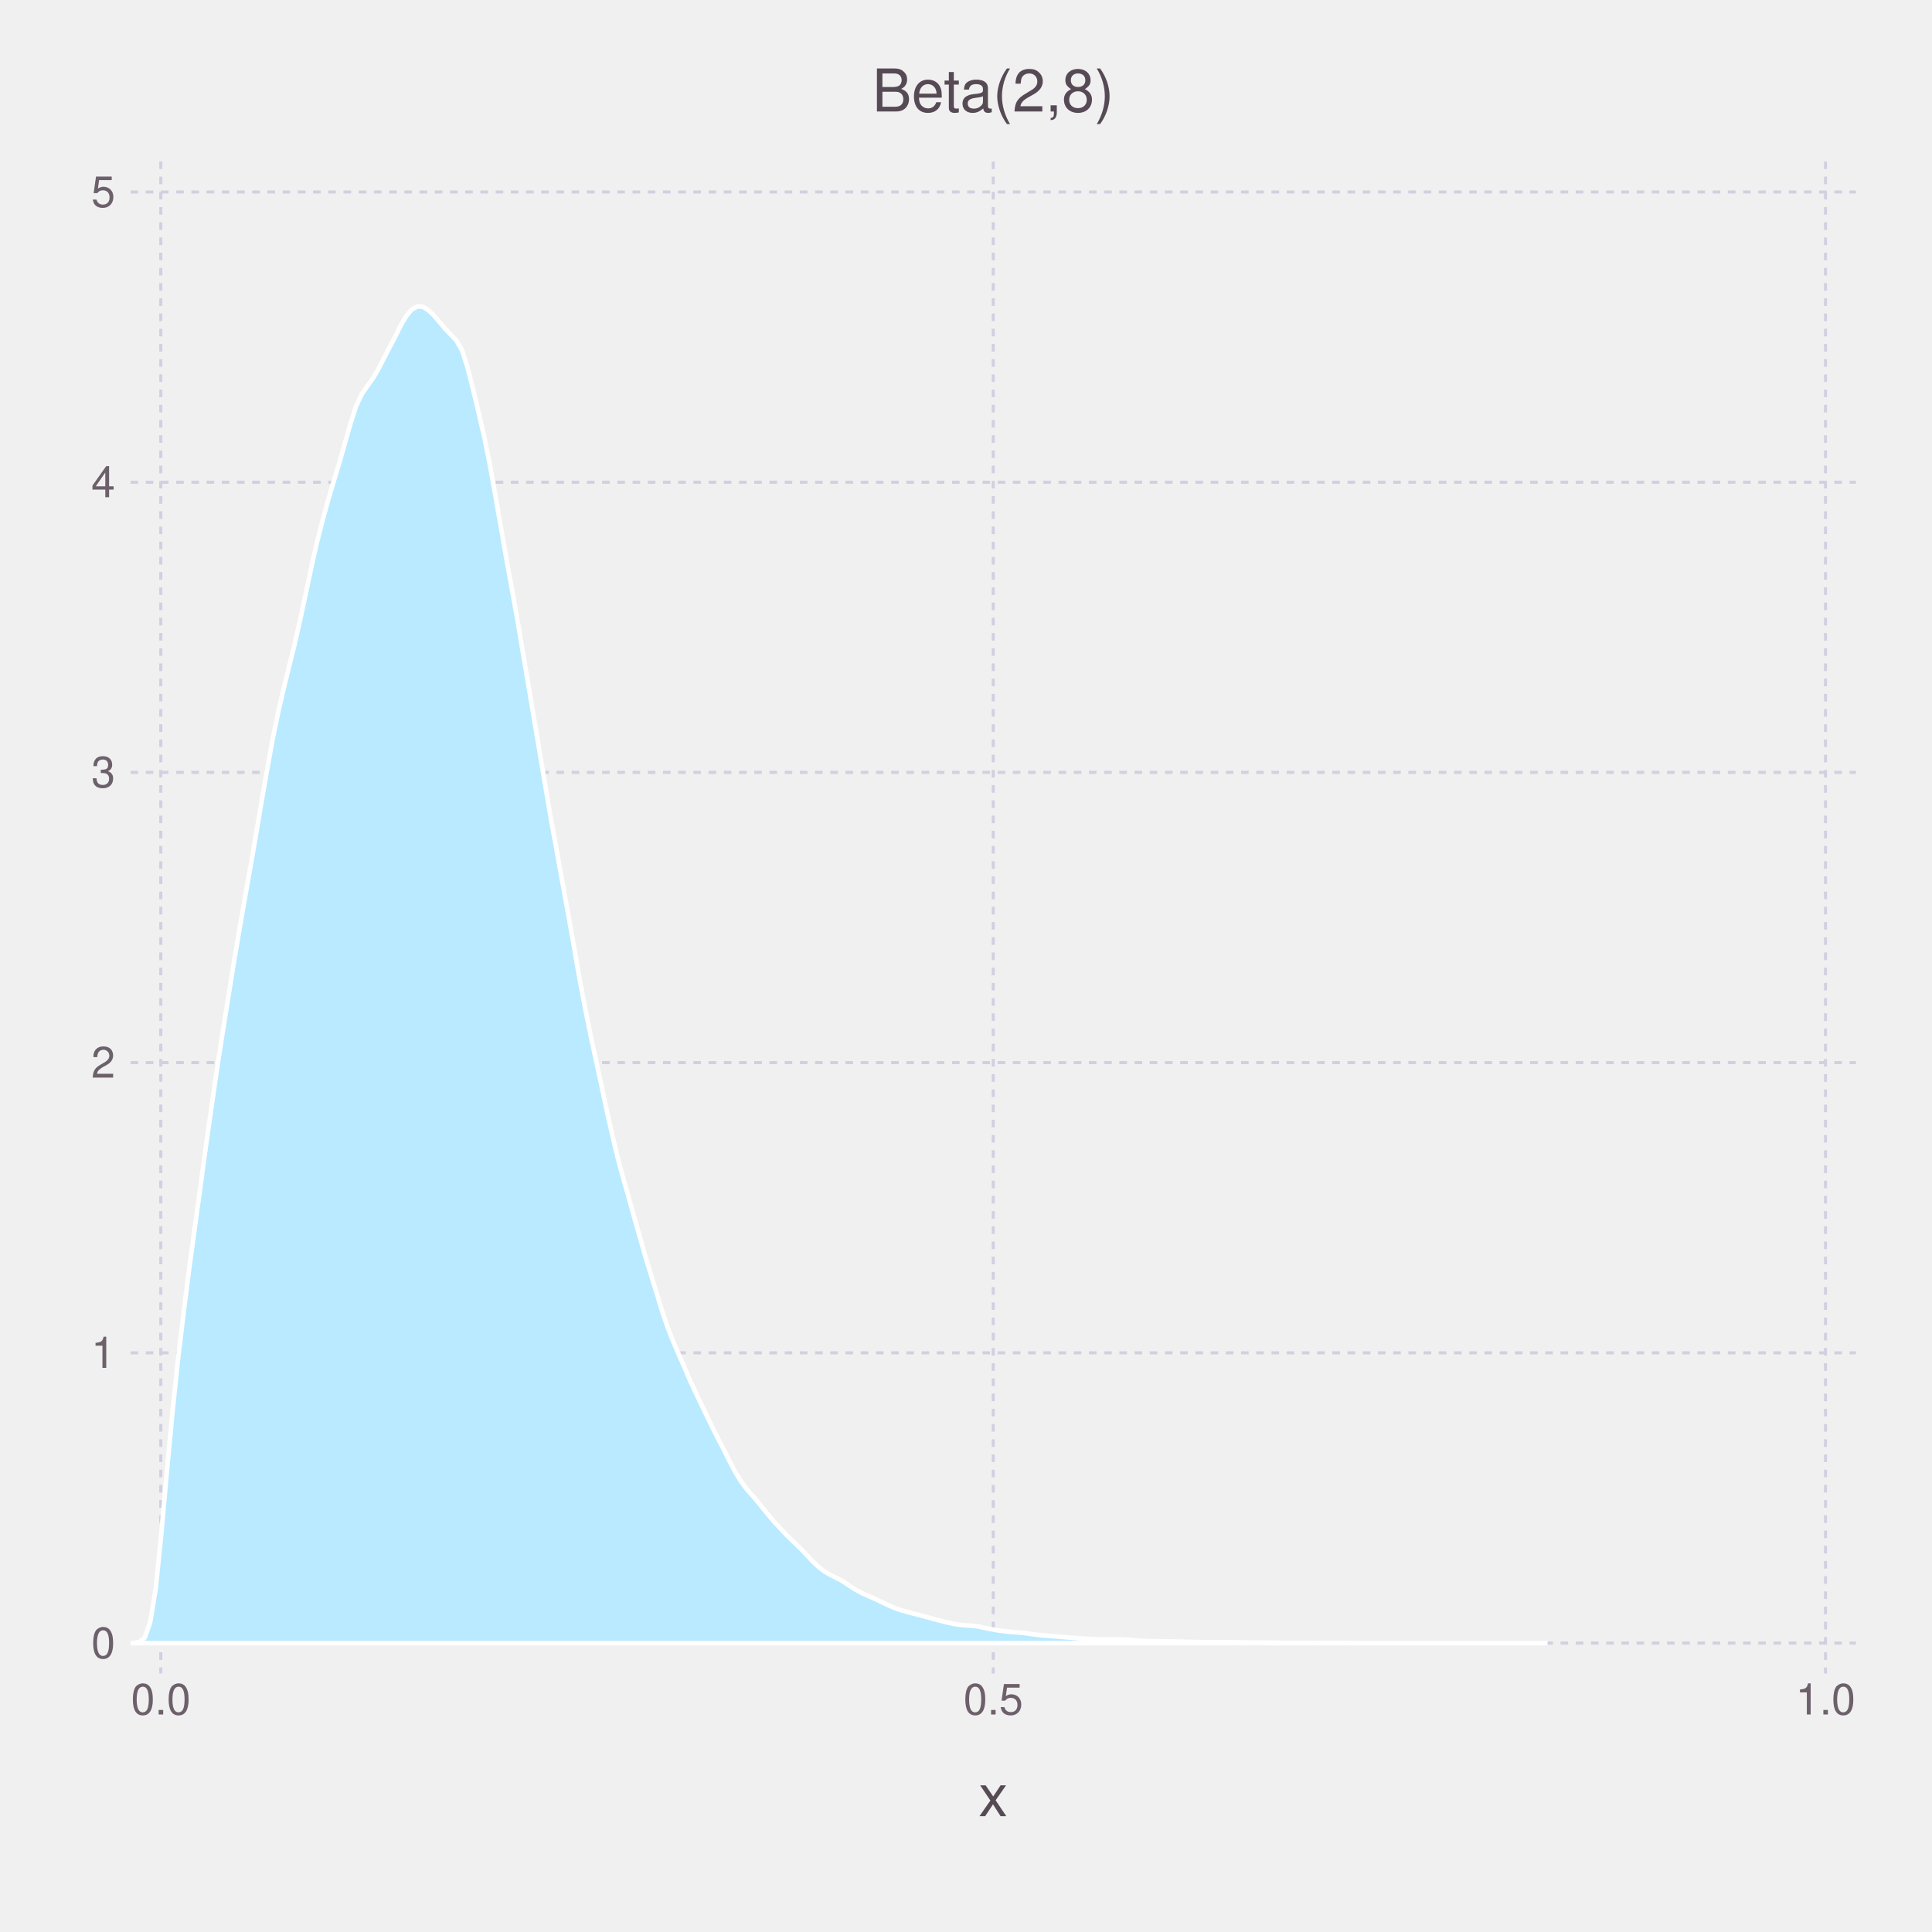
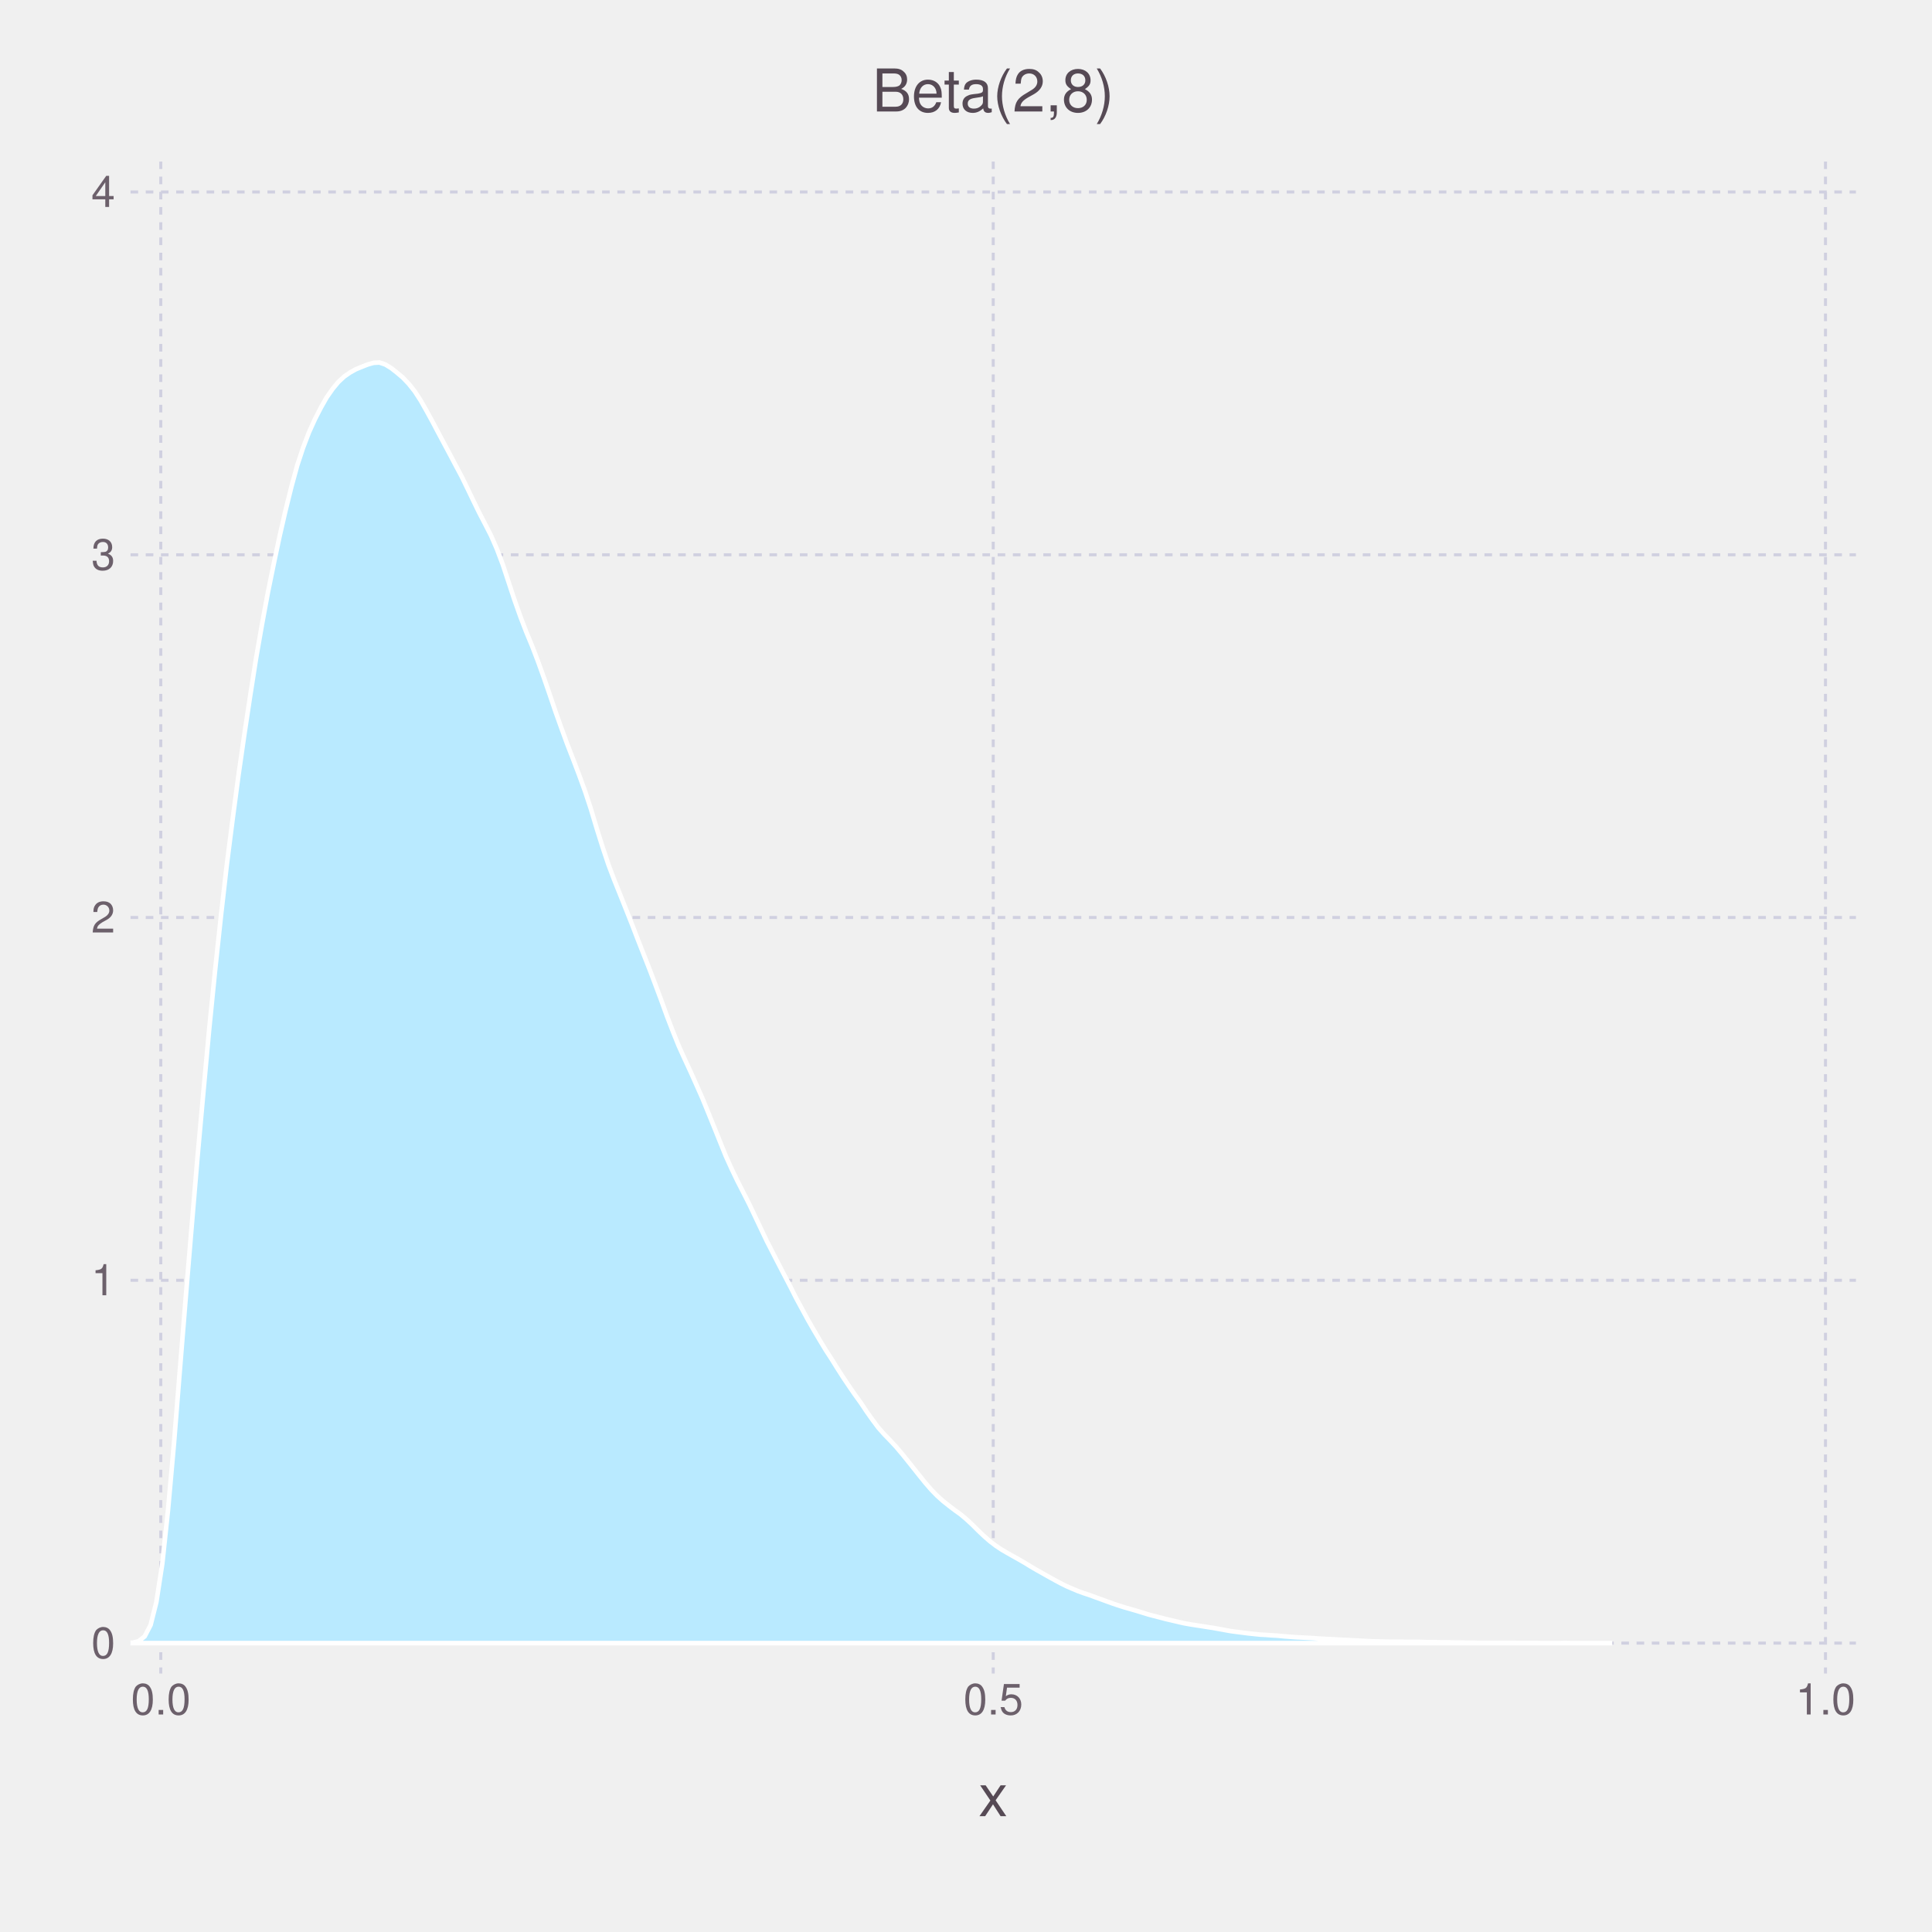
<svg xmlns="http://www.w3.org/2000/svg" version="1.2" width="127mm" height="127mm" viewBox="0 0 127 127" stroke="none" fill="#000000" stroke-width="0.3" font-size="3.88">
  <defs>
    <marker id="arrow" markerWidth="15" markerHeight="7" refX="5" refY="3.5" orient="auto" markerUnits="strokeWidth">
      <path d="M0,0 L15,3.5 L0,7 z" stroke="context-stroke" fill="context-stroke" />
    </marker>
  </defs>
-   <g class="plotroot xscalable yscalable" id="img-b78f0c34-1">
-     <g font-size="3.88" font-family="'PT Sans','Helvetica Neue','Helvetica',sans-serif" fill="#564A55" stroke="#000000" stroke-opacity="0.000" id="img-b78f0c34-2">
+   <g class="plotroot xscalable yscalable" id="img-1c38a264-1">
+     <g font-size="3.88" font-family="'PT Sans','Helvetica Neue','Helvetica',sans-serif" fill="#564A55" stroke="#000000" stroke-opacity="0.000" id="img-1c38a264-2">
      <g transform="translate(65.29,117.06)">
        <g class="primitive">
          <text text-anchor="middle" dy="0.6em">x</text>
        </g>
      </g>
    </g>
-     <g class="guide xlabels" font-size="2.82" font-family="'PT Sans Caption','Helvetica Neue','Helvetica',sans-serif" fill="#6C606B" id="img-b78f0c34-3">
+     <g class="guide xlabels" font-size="2.82" font-family="'PT Sans Caption','Helvetica Neue','Helvetica',sans-serif" fill="#6C606B" id="img-1c38a264-3">
      <g transform="translate(10.57,111.01)">
        <g class="primitive">
          <text text-anchor="middle" dy="0.6em">0.0</text>
        </g>
      </g>
      <g transform="translate(65.29,111.01)">
        <g class="primitive">
          <text text-anchor="middle" dy="0.6em">0.5</text>
        </g>
      </g>
      <g transform="translate(120,111.01)">
        <g class="primitive">
          <text text-anchor="middle" dy="0.6em">1.0</text>
        </g>
      </g>
    </g>
-     <g clip-path="url(#img-b78f0c34-4)">
-       <g id="img-b78f0c34-5">
-         <g pointer-events="visible" stroke-width="0.3" fill="#000000" fill-opacity="0.000" stroke="#000000" stroke-opacity="0.000" class="guide background" id="img-b78f0c34-6">
-           <g transform="translate(65.29,60.31)" id="img-b78f0c34-7">
+     <g clip-path="url(#img-1c38a264-4)">
+       <g id="img-1c38a264-5">
+         <g pointer-events="visible" stroke-width="0.3" fill="#000000" fill-opacity="0.000" stroke="#000000" stroke-opacity="0.000" class="guide background" id="img-1c38a264-6">
+           <g transform="translate(65.29,60.31)" id="img-1c38a264-7">
            <path d="M-56.71,-49.7 L56.71,-49.7 56.71,49.7 -56.71,49.7  z" class="primitive" />
          </g>
        </g>
-         <g class="guide ygridlines xfixed" stroke-dasharray="0.5,0.5" stroke-width="0.2" stroke="#D0D0E0" id="img-b78f0c34-8">
-           <g transform="translate(65.29,108.01)" id="img-b78f0c34-9">
+         <g class="guide ygridlines xfixed" stroke-dasharray="0.5,0.5" stroke-width="0.2" stroke="#D0D0E0" id="img-1c38a264-8">
+           <g transform="translate(65.29,108.01)" id="img-1c38a264-9">
            <path fill="none" d="M-56.71,0 L56.71,0 " class="primitive" />
          </g>
-           <g transform="translate(65.29,88.93)" id="img-b78f0c34-10">
+           <g transform="translate(65.29,84.16)" id="img-1c38a264-10">
            <path fill="none" d="M-56.71,0 L56.71,0 " class="primitive" />
          </g>
-           <g transform="translate(65.29,69.85)" id="img-b78f0c34-11">
+           <g transform="translate(65.29,60.31)" id="img-1c38a264-11">
            <path fill="none" d="M-56.71,0 L56.71,0 " class="primitive" />
          </g>
-           <g transform="translate(65.29,50.77)" id="img-b78f0c34-12">
+           <g transform="translate(65.29,36.47)" id="img-1c38a264-12">
            <path fill="none" d="M-56.71,0 L56.71,0 " class="primitive" />
          </g>
-           <g transform="translate(65.29,31.7)" id="img-b78f0c34-13">
-             <path fill="none" d="M-56.71,0 L56.71,0 " class="primitive" />
-           </g>
-           <g transform="translate(65.29,12.62)" id="img-b78f0c34-14">
+           <g transform="translate(65.29,12.62)" id="img-1c38a264-13">
            <path fill="none" d="M-56.71,0 L56.71,0 " class="primitive" />
          </g>
        </g>
-         <g class="guide xgridlines yfixed" stroke-dasharray="0.5,0.5" stroke-width="0.2" stroke="#D0D0E0" id="img-b78f0c34-15">
-           <g transform="translate(10.57,60.31)" id="img-b78f0c34-16">
+         <g class="guide xgridlines yfixed" stroke-dasharray="0.5,0.5" stroke-width="0.2" stroke="#D0D0E0" id="img-1c38a264-14">
+           <g transform="translate(10.57,60.31)" id="img-1c38a264-15">
            <path fill="none" d="M0,-49.7 L0,49.7 " class="primitive" />
          </g>
-           <g transform="translate(65.29,60.31)" id="img-b78f0c34-17">
+           <g transform="translate(65.29,60.31)" id="img-1c38a264-16">
            <path fill="none" d="M0,-49.7 L0,49.7 " class="primitive" />
          </g>
-           <g transform="translate(120,60.31)" id="img-b78f0c34-18">
+           <g transform="translate(120,60.31)" id="img-1c38a264-17">
            <path fill="none" d="M0,-49.7 L0,49.7 " class="primitive" />
          </g>
        </g>
-         <g class="plotpanel" id="img-b78f0c34-19">
-           <g class="geometry" stroke-width="0.3" stroke-dasharray="none" fill-opacity="1" stroke="#FFFFFF" fill="#B9EAFF" id="img-b78f0c34-20">
-             <g transform="translate(55.07,85.73)" id="img-b78f0c34-21">
-               <path d="M-46.66,22.28 L-46.3,22.28 -45.93,22.22 -45.56,21.93 -45.2,20.93 -44.83,18.68 -44.47,15.13 -44.1,11.01 -43.73,7.09 -43.37,3.64 -43,0.56 -42.64,-2.28 -42.27,-4.99 -41.9,-7.68 -41.54,-10.35 -41.17,-12.94 -40.81,-15.43 -40.44,-17.82 -40.07,-20.13 -39.71,-22.38 -39.34,-24.56 -38.98,-26.65 -38.61,-28.73 -38.24,-30.86 -37.88,-33.02 -37.51,-35.13 -37.15,-37.12 -36.78,-38.92 -36.41,-40.52 -36.05,-41.99 -35.68,-43.47 -35.32,-45.07 -34.95,-46.8 -34.58,-48.55 -34.22,-50.14 -33.85,-51.57 -33.49,-52.89 -33.12,-54.13 -32.75,-55.35 -32.39,-56.62 -32.02,-57.92 -31.66,-59.03 -31.29,-59.82 -30.92,-60.35 -30.56,-60.85 -30.19,-61.48 -29.83,-62.19 -29.46,-62.9 -29.09,-63.6 -28.73,-64.33 -28.36,-64.96 -28,-65.39 -27.63,-65.59 -27.27,-65.56 -26.9,-65.33 -26.53,-64.98 -26.17,-64.55 -25.8,-64.11 -25.44,-63.73 -25.07,-63.35 -24.7,-62.7 -24.34,-61.58 -23.97,-60.13 -23.61,-58.61 -23.24,-57.01 -22.87,-55.19 -22.51,-53.16 -22.14,-51.05 -21.78,-48.97 -21.41,-46.94 -21.04,-44.88 -20.68,-42.72 -20.31,-40.54 -19.95,-38.38 -19.58,-36.19 -19.21,-33.99 -18.85,-31.86 -18.48,-29.84 -18.12,-27.84 -17.75,-25.8 -17.38,-23.72 -17.02,-21.64 -16.65,-19.67 -16.29,-17.87 -15.92,-16.16 -15.55,-14.45 -15.19,-12.75 -14.82,-11.11 -14.46,-9.61 -14.09,-8.23 -13.72,-6.93 -13.36,-5.64 -12.99,-4.34 -12.63,-3.08 -12.26,-1.87 -11.89,-0.67 -11.53,0.51 -11.16,1.58 -10.8,2.5 -10.43,3.35 -10.06,4.2 -9.7,5.04 -9.33,5.83 -8.97,6.59 -8.6,7.36 -8.23,8.12 -7.87,8.84 -7.5,9.55 -7.14,10.27 -6.77,10.98 -6.4,11.59 -6.04,12.09 -5.67,12.51 -5.31,12.93 -4.94,13.39 -4.57,13.84 -4.21,14.27 -3.84,14.67 -3.48,15.06 -3.11,15.43 -2.74,15.78 -2.38,16.13 -2.01,16.52 -1.65,16.91 -1.28,17.26 -0.91,17.54 -0.55,17.76 -0.18,17.95 0.18,18.13 0.55,18.36 0.91,18.61 1.28,18.83 1.65,19.02 2.01,19.18 2.38,19.34 2.74,19.51 3.11,19.69 3.48,19.86 3.84,20.01 4.21,20.13 4.57,20.23 4.94,20.33 5.31,20.42 5.67,20.52 6.04,20.62 6.4,20.72 6.77,20.82 7.14,20.91 7.5,20.99 7.87,21.06 8.23,21.1 8.6,21.12 8.97,21.15 9.33,21.21 9.7,21.29 10.06,21.36 10.43,21.43 10.8,21.48 11.16,21.52 11.53,21.56 11.89,21.58 12.26,21.62 12.63,21.67 12.99,21.72 13.36,21.76 13.72,21.79 14.09,21.82 14.46,21.85 14.82,21.88 15.19,21.91 15.55,21.94 15.92,21.97 16.29,21.99 16.65,22.01 17.02,22.03 17.38,22.03 17.75,22.04 18.12,22.04 18.48,22.04 18.85,22.04 19.21,22.07 19.58,22.1 19.95,22.13 20.31,22.15 20.68,22.16 21.04,22.16 21.41,22.16 21.78,22.17 22.14,22.17 22.51,22.18 22.87,22.19 23.24,22.2 23.61,22.21 23.97,22.22 24.34,22.22 24.7,22.22 25.07,22.22 25.44,22.22 25.8,22.22 26.17,22.23 26.53,22.23 26.9,22.24 27.27,22.24 27.63,22.24 28,22.24 28.36,22.25 28.73,22.25 29.09,22.26 29.46,22.26 29.83,22.26 30.19,22.26 30.56,22.26 30.92,22.27 31.29,22.27 31.66,22.27 32.02,22.26 32.39,22.26 32.75,22.26 33.12,22.26 33.49,22.27 33.85,22.27 34.22,22.28 34.58,22.28 34.95,22.28 35.32,22.28 35.68,22.28 36.05,22.28 36.41,22.28 36.78,22.28 37.15,22.28 37.51,22.28 37.88,22.28 38.24,22.28 38.61,22.28 38.98,22.28 39.34,22.28 39.71,22.28 40.07,22.28 40.44,22.28 40.81,22.28 41.17,22.28 41.54,22.28 41.9,22.28 42.27,22.28 42.64,22.28 43,22.28 43.37,22.28 43.73,22.28 44.1,22.28 44.47,22.28 44.83,22.28 45.2,22.28 45.56,22.28 45.93,22.28 46.3,22.28 46.66,22.28  z" class="primitive" />
+         <g class="plotpanel" id="img-1c38a264-18">
+           <g class="geometry" stroke-width="0.3" stroke-dasharray="none" fill-opacity="1" stroke="#FFFFFF" fill="#B9EAFF" id="img-1c38a264-19">
+             <g transform="translate(56.78,81.59)" id="img-1c38a264-20">
+               <path d="M-49.2,26.42 L-48.81,26.42 -48.43,26.41 -48.04,26.39 -47.66,26.29 -47.27,25.98 -46.88,25.23 -46.5,23.72 -46.11,21.19 -45.73,17.62 -45.34,13.26 -44.96,8.51 -44.57,3.7 -44.18,-0.98 -43.8,-5.48 -43.41,-9.8 -43.03,-13.92 -42.64,-17.81 -42.25,-21.43 -41.87,-24.75 -41.48,-27.8 -41.1,-30.65 -40.71,-33.36 -40.32,-35.94 -39.94,-38.36 -39.55,-40.59 -39.17,-42.64 -38.78,-44.55 -38.4,-46.34 -38.01,-48.04 -37.62,-49.61 -37.24,-51 -36.85,-52.18 -36.47,-53.17 -36.08,-54.03 -35.69,-54.79 -35.31,-55.46 -34.92,-56.02 -34.54,-56.48 -34.15,-56.84 -33.76,-57.11 -33.38,-57.32 -32.99,-57.48 -32.61,-57.63 -32.22,-57.74 -31.84,-57.76 -31.45,-57.63 -31.06,-57.39 -30.68,-57.09 -30.29,-56.76 -29.91,-56.36 -29.52,-55.87 -29.13,-55.27 -28.75,-54.6 -28.36,-53.89 -27.98,-53.17 -27.59,-52.44 -27.2,-51.71 -26.82,-50.99 -26.43,-50.26 -26.05,-49.48 -25.66,-48.67 -25.28,-47.89 -24.89,-47.14 -24.5,-46.38 -24.12,-45.51 -23.73,-44.48 -23.35,-43.33 -22.96,-42.15 -22.57,-41.05 -22.19,-40.06 -21.8,-39.12 -21.42,-38.13 -21.03,-37.05 -20.64,-35.92 -20.26,-34.8 -19.87,-33.71 -19.49,-32.67 -19.1,-31.67 -18.72,-30.67 -18.33,-29.6 -17.94,-28.42 -17.56,-27.15 -17.17,-25.91 -16.79,-24.77 -16.4,-23.74 -16.01,-22.77 -15.63,-21.82 -15.24,-20.84 -14.86,-19.85 -14.47,-18.86 -14.08,-17.87 -13.7,-16.87 -13.31,-15.83 -12.93,-14.78 -12.54,-13.77 -12.16,-12.83 -11.77,-11.97 -11.38,-11.13 -11,-10.28 -10.61,-9.4 -10.23,-8.47 -9.84,-7.51 -9.45,-6.54 -9.07,-5.6 -8.68,-4.74 -8.3,-3.95 -7.91,-3.19 -7.52,-2.42 -7.14,-1.62 -6.75,-0.8 -6.37,-0 -5.98,0.76 -5.6,1.5 -5.21,2.25 -4.82,3 -4.44,3.75 -4.05,4.47 -3.67,5.17 -3.28,5.85 -2.89,6.51 -2.51,7.14 -2.12,7.74 -1.74,8.35 -1.35,8.96 -0.96,9.54 -0.58,10.09 -0.19,10.63 0.19,11.2 0.58,11.75 0.96,12.26 1.35,12.7 1.74,13.1 2.12,13.51 2.51,13.97 2.89,14.44 3.28,14.93 3.67,15.42 4.05,15.89 4.44,16.34 4.82,16.73 5.21,17.08 5.6,17.39 5.98,17.68 6.37,17.96 6.75,18.28 7.14,18.64 7.52,19.02 7.91,19.39 8.3,19.73 8.68,20.02 9.07,20.28 9.45,20.5 9.84,20.72 10.23,20.94 10.61,21.16 11,21.4 11.38,21.62 11.77,21.84 12.16,22.06 12.54,22.27 12.93,22.48 13.31,22.67 13.7,22.84 14.08,23 14.47,23.14 14.86,23.27 15.24,23.41 15.63,23.55 16.01,23.69 16.4,23.83 16.79,23.96 17.17,24.08 17.56,24.19 17.94,24.3 18.33,24.42 18.72,24.54 19.1,24.64 19.49,24.74 19.87,24.84 20.26,24.93 20.64,25.02 21.03,25.11 21.42,25.18 21.8,25.24 22.19,25.3 22.57,25.36 22.96,25.42 23.35,25.49 23.73,25.56 24.12,25.63 24.5,25.68 24.89,25.73 25.28,25.78 25.66,25.82 26.05,25.86 26.43,25.88 26.82,25.91 27.2,25.93 27.59,25.97 27.98,26 28.36,26.03 28.75,26.05 29.13,26.07 29.52,26.09 29.91,26.12 30.29,26.14 30.68,26.16 31.06,26.18 31.45,26.2 31.84,26.22 32.22,26.24 32.61,26.26 32.99,26.28 33.38,26.3 33.76,26.31 34.15,26.32 34.54,26.33 34.92,26.33 35.31,26.33 35.69,26.34 36.08,26.34 36.47,26.34 36.85,26.35 37.24,26.36 37.62,26.36 38.01,26.37 38.4,26.37 38.78,26.38 39.17,26.38 39.55,26.39 39.94,26.39 40.32,26.4 40.71,26.4 41.1,26.4 41.48,26.4 41.87,26.4 42.25,26.4 42.64,26.4 43.03,26.41 43.41,26.41 43.8,26.41 44.18,26.41 44.57,26.42 44.96,26.42 45.34,26.42 45.73,26.42 46.11,26.41 46.5,26.42 46.88,26.42 47.27,26.42 47.66,26.42 48.04,26.42 48.43,26.42 48.81,26.42 49.2,26.42  z" class="primitive" />
            </g>
          </g>
        </g>
      </g>
    </g>
-     <g class="guide ylabels" font-size="2.82" font-family="'PT Sans Caption','Helvetica Neue','Helvetica',sans-serif" fill="#6C606B" id="img-b78f0c34-22">
-       <g transform="translate(7.57,108.01)" id="img-b78f0c34-23">
+     <g class="guide ylabels" font-size="2.82" font-family="'PT Sans Caption','Helvetica Neue','Helvetica',sans-serif" fill="#6C606B" id="img-1c38a264-21">
+       <g transform="translate(7.57,108.01)" id="img-1c38a264-22">
        <g class="primitive">
          <text text-anchor="end" dy="0.35em">0</text>
        </g>
      </g>
-       <g transform="translate(7.57,88.93)" id="img-b78f0c34-24">
+       <g transform="translate(7.57,84.16)" id="img-1c38a264-23">
        <g class="primitive">
          <text text-anchor="end" dy="0.35em">1</text>
        </g>
      </g>
-       <g transform="translate(7.57,69.85)" id="img-b78f0c34-25">
+       <g transform="translate(7.57,60.31)" id="img-1c38a264-24">
        <g class="primitive">
          <text text-anchor="end" dy="0.35em">2</text>
        </g>
      </g>
-       <g transform="translate(7.57,50.77)" id="img-b78f0c34-26">
+       <g transform="translate(7.57,36.47)" id="img-1c38a264-25">
        <g class="primitive">
          <text text-anchor="end" dy="0.35em">3</text>
        </g>
      </g>
-       <g transform="translate(7.57,31.7)" id="img-b78f0c34-27">
+       <g transform="translate(7.57,12.62)" id="img-1c38a264-26">
        <g class="primitive">
          <text text-anchor="end" dy="0.35em">4</text>
        </g>
      </g>
-       <g transform="translate(7.57,12.62)" id="img-b78f0c34-28">
-         <g class="primitive">
-           <text text-anchor="end" dy="0.35em">5</text>
-         </g>
-       </g>
    </g>
-     <g font-size="3.88" font-family="'PT Sans','Helvetica Neue','Helvetica',sans-serif" fill="#564A55" stroke="#000000" stroke-opacity="0.000" id="img-b78f0c34-29">
-       <g transform="translate(65.29,5)" id="img-b78f0c34-30">
+     <g font-size="3.88" font-family="'PT Sans','Helvetica Neue','Helvetica',sans-serif" fill="#564A55" stroke="#000000" stroke-opacity="0.000" id="img-1c38a264-27">
+       <g transform="translate(65.29,5)" id="img-1c38a264-28">
        <g class="primitive">
          <text text-anchor="middle" dy="0.6em">Beta(2,8)</text>
        </g>
      </g>
    </g>
  </g>
  <defs>
-     <clipPath id="img-b78f0c34-4">
+     <clipPath id="img-1c38a264-4">
      <path d="M8.57,10.62 L122,10.62 122,110.01 8.57,110.01 " />
    </clipPath>
  </defs>
</svg>
